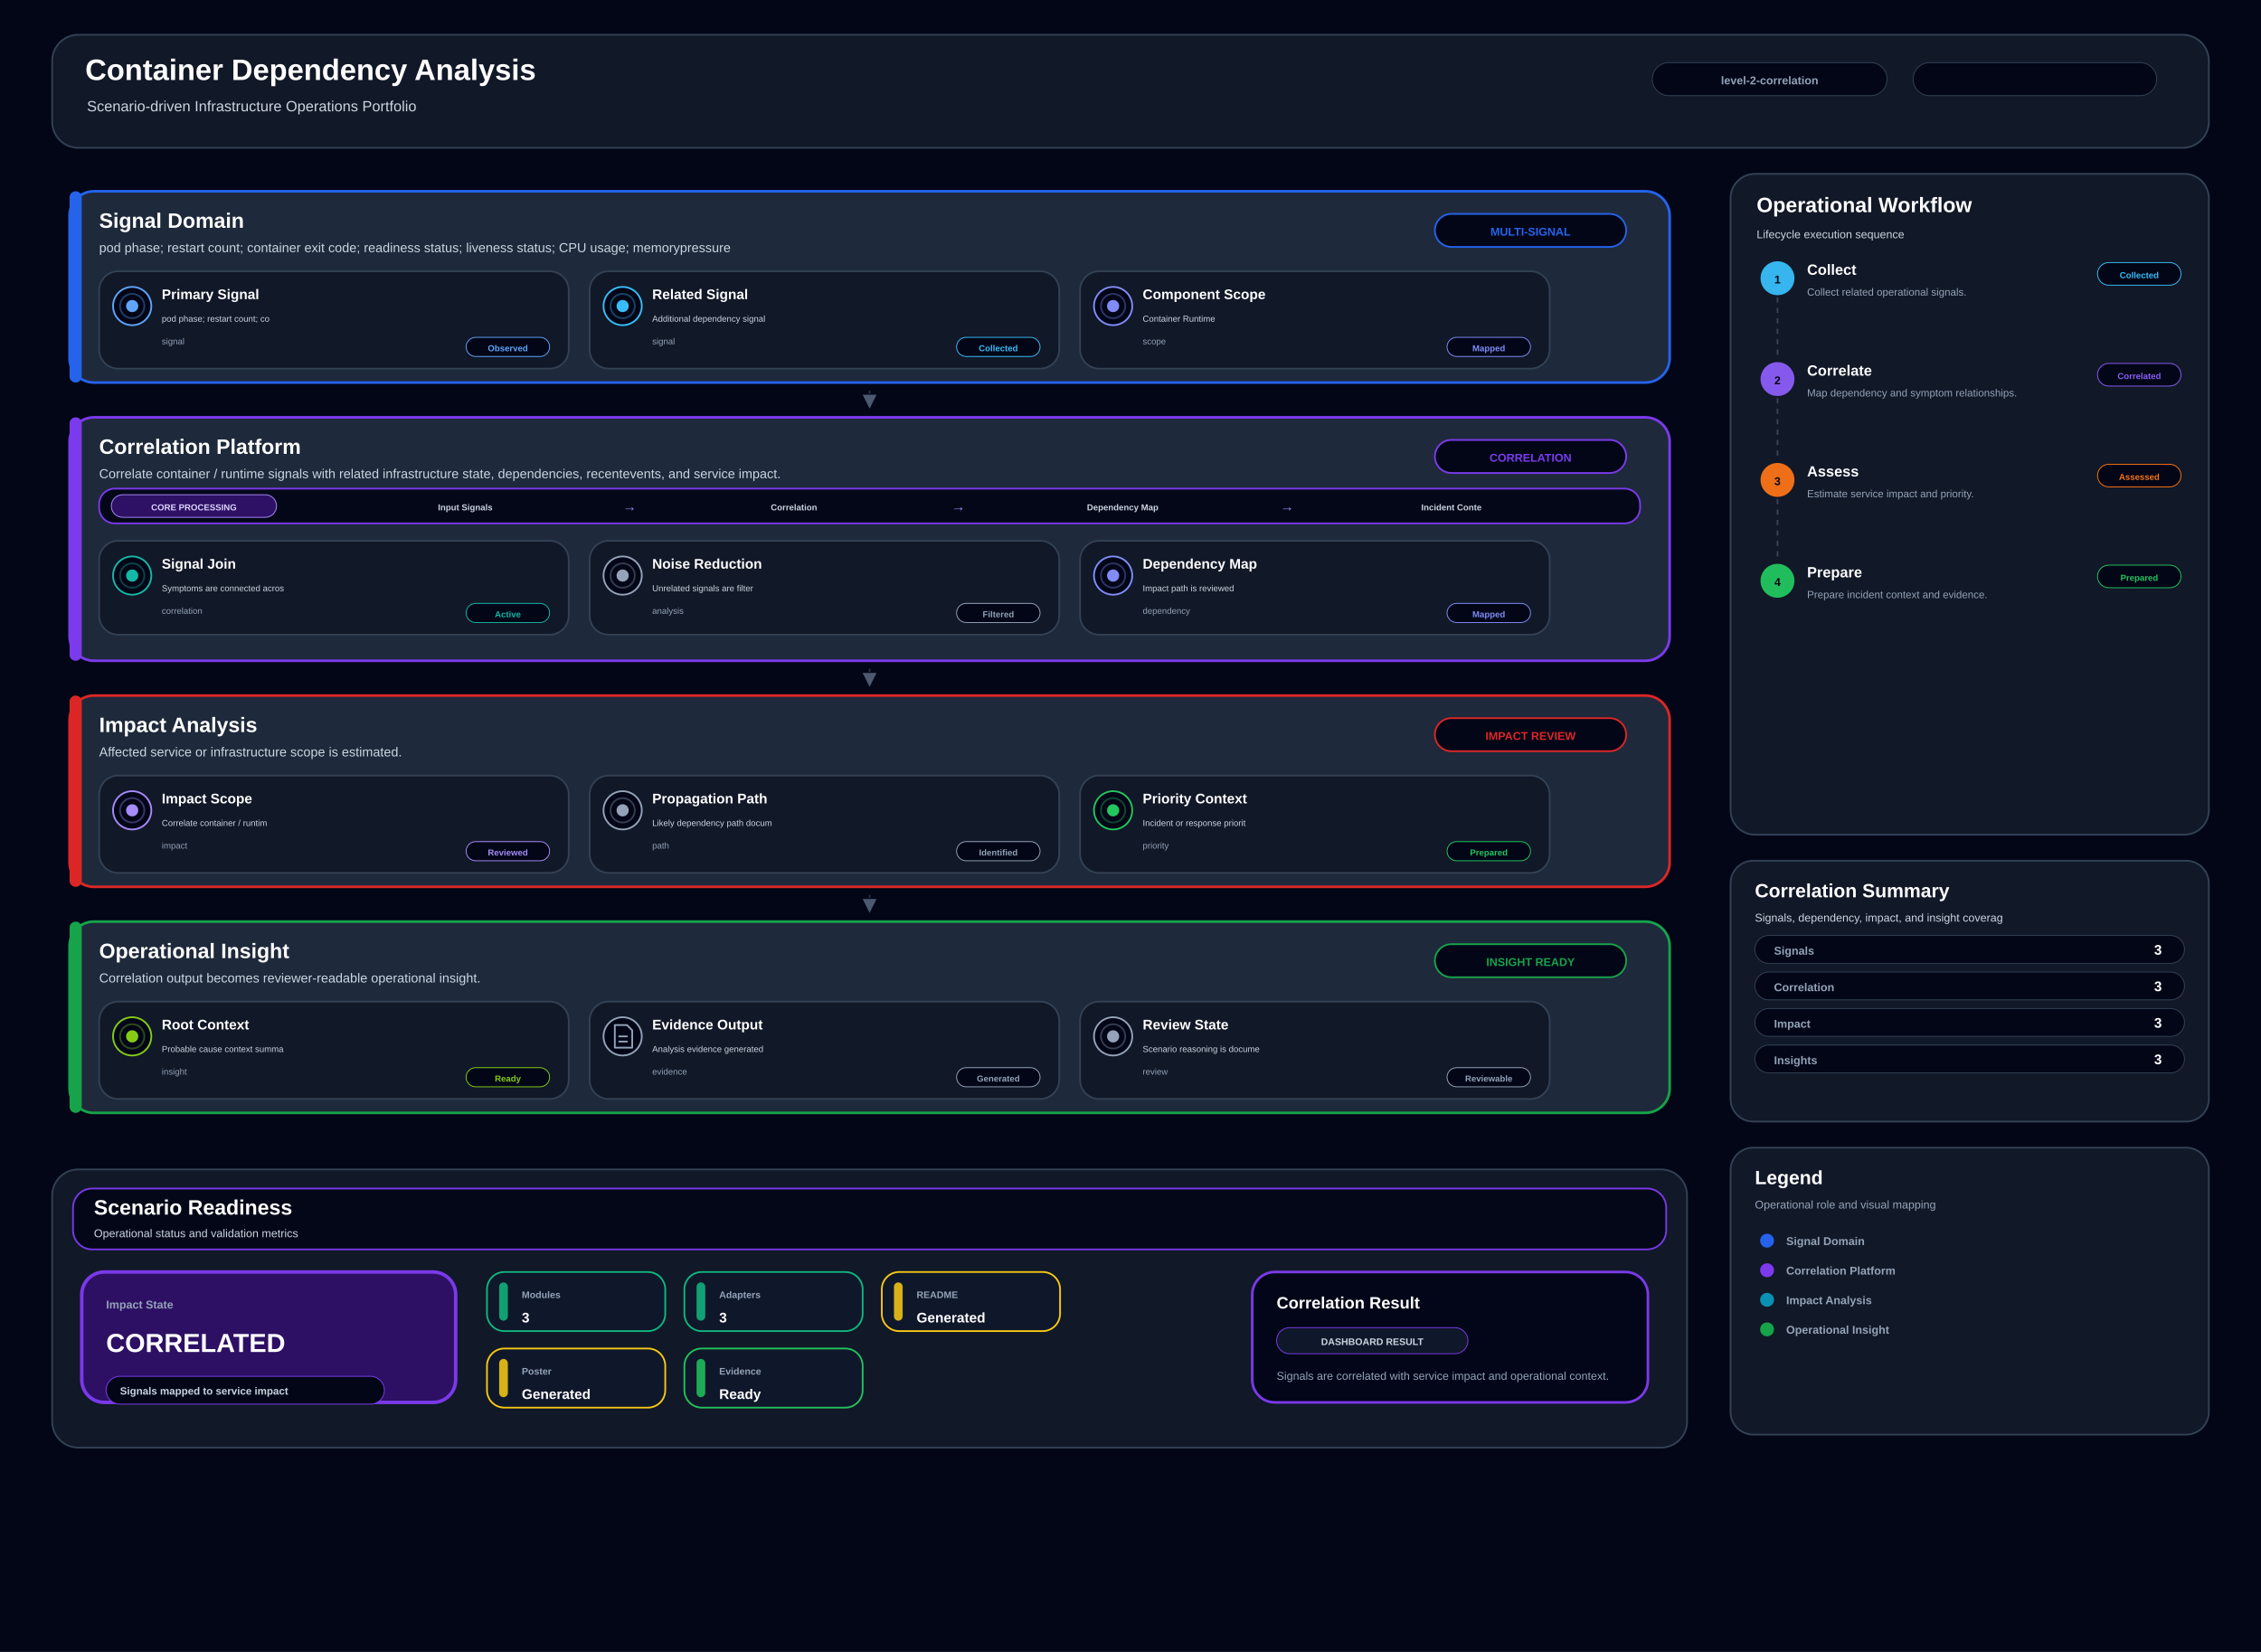
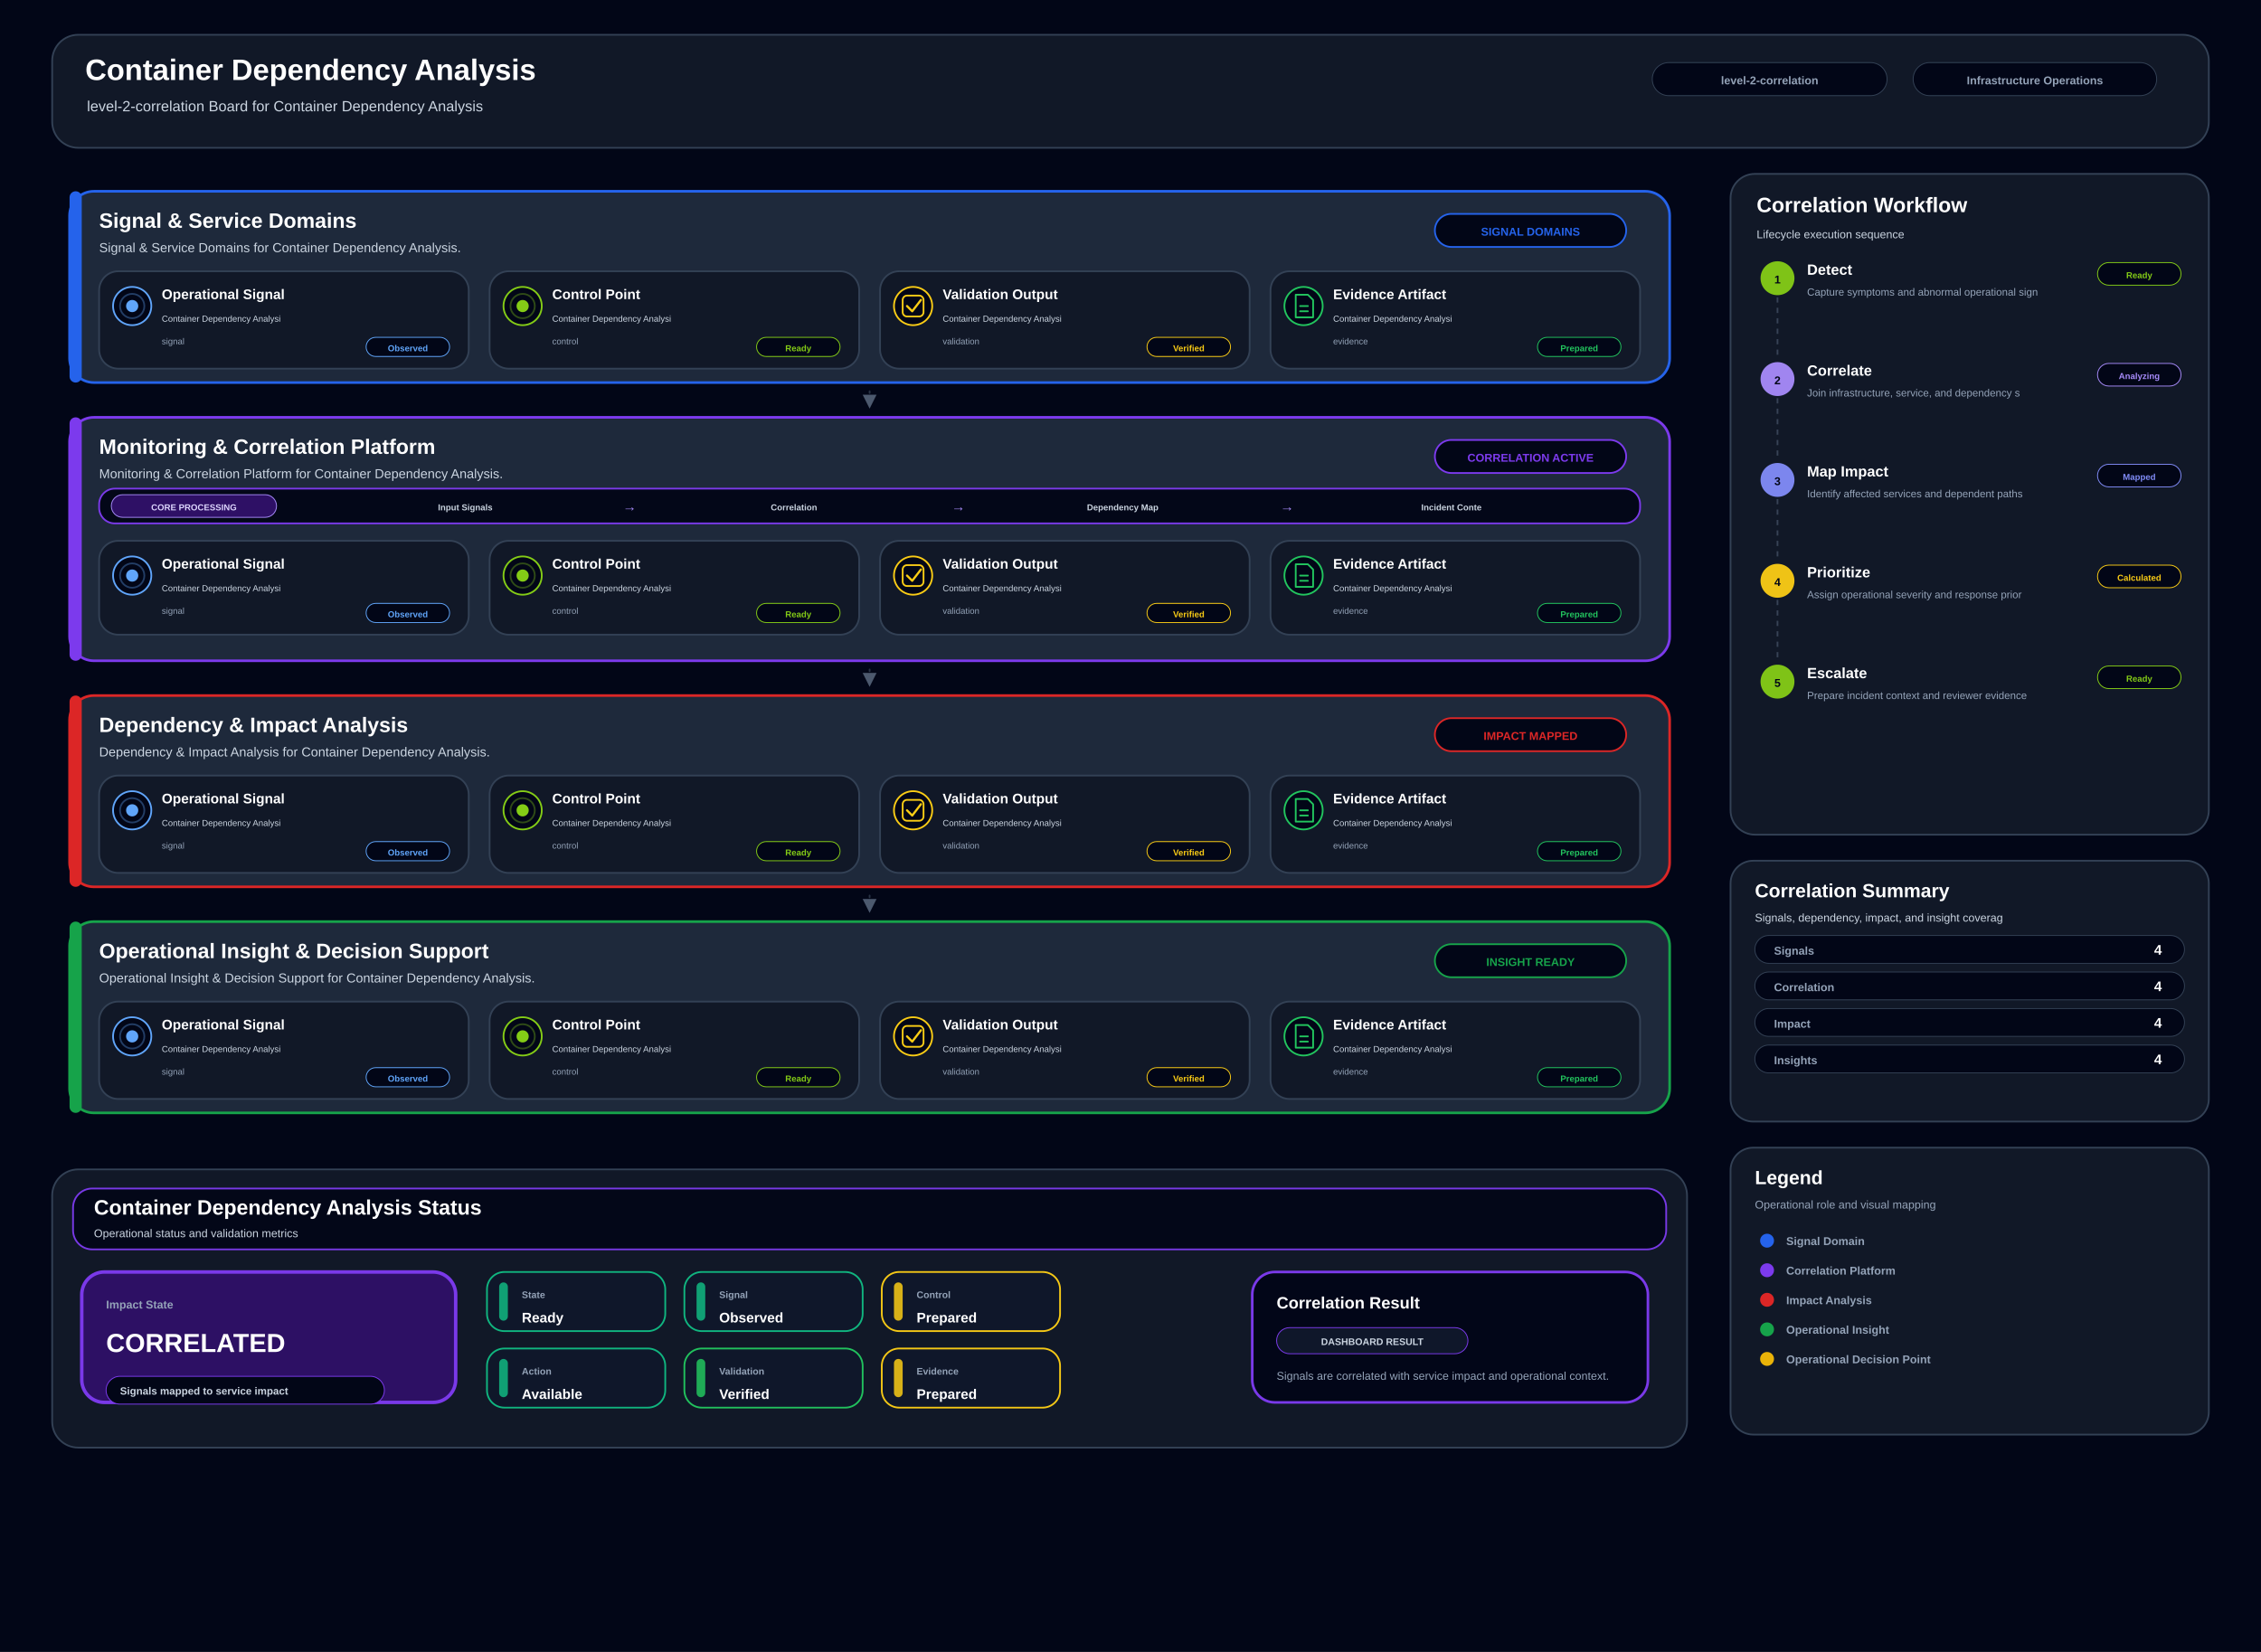
<svg xmlns="http://www.w3.org/2000/svg" width="2600" height="1900" viewBox="0 0 2600 1900" font-family="Arial, Helvetica, sans-serif">
  <style>text { font-family: Arial, Helvetica, sans-serif; letter-spacing: normal; word-spacing: normal; text-rendering: optimizeLegibility; font-kerning: normal; }</style>
  <style>text { font-family: Arial, Helvetica, sans-serif; letter-spacing: normal; word-spacing: normal; text-rendering: optimizeLegibility; font-kerning: normal; }</style>
  <rect width="2600" height="1900" fill="#020617" />
  <rect x="60" y="40" width="2480" height="130" rx="30" fill="#111827" stroke="#334155" stroke-width="2" />
  <text x="98" y="92" fill="#ffffff" font-size="34" font-weight="bold">Container Dependency Analysis</text>
-   <text x="100" y="128" fill="#cbd5e1" font-size="17">Scenario-driven Infrastructure Operations Portfolio</text>
+   <text x="100" y="128" fill="#cbd5e1" font-size="17">level-2-correlation Board for Container Dependency Analysis</text>
  <rect x="1900" y="72" width="270" height="38" rx="19" fill="#020617" stroke="#334155" stroke-width="1" />
  <text x="2035" y="97" fill="#94a3b8" font-size="13" text-anchor="middle" font-weight="bold">level-2-correlation</text>
  <rect x="2200" y="72" width="280" height="38" rx="19" fill="#020617" stroke="#334155" stroke-width="1" />
-   <text x="2340" y="97" fill="#94a3b8" font-size="13" text-anchor="middle" font-weight="bold" />
+   <text x="2340" y="97" fill="#94a3b8" font-size="13" text-anchor="middle" font-weight="bold">Infrastructure Operations</text>
  <rect x="80" y="220" width="1840" height="220" rx="28" fill="#1e293b" stroke="#2563eb" stroke-width="3" />
  <rect x="80" y="220" width="14" height="220" rx="7" fill="#2563eb" />
-   <text x="114" y="262" fill="#ffffff" font-size="24" font-weight="bold">Signal Domain</text>
-   <text x="114" y="290" fill="#cbd5e1" font-size="15">pod phase; restart count; container exit code; readiness status; liveness status; CPU usage; memory
- pressure
- </text>
+   <text x="114" y="262" fill="#ffffff" font-size="24" font-weight="bold">Signal &amp; Service Domains</text>
+   <text x="114" y="290" fill="#cbd5e1" font-size="15">Signal &amp; Service Domains for Container Dependency Analysis.</text>
  <rect x="1650" y="246" width="220" height="38" rx="19" fill="#020617" stroke="#2563eb" stroke-width="2" />
-   <text x="1760" y="271" fill="#2563eb" font-size="13" text-anchor="middle" font-weight="bold">MULTI-SIGNAL</text>
-   <rect x="114" y="312" width="540" height="112" rx="22" fill="#111827" stroke="#334155" stroke-width="2" />
+   <text x="1760" y="271" fill="#2563eb" font-size="13" text-anchor="middle" font-weight="bold">SIGNAL DOMAINS</text>
+   <rect x="114" y="312" width="425" height="112" rx="22" fill="#111827" stroke="#334155" stroke-width="2" />
  <circle cx="152" cy="352" r="22" fill="#020617" stroke="#60a5fa" stroke-width="2" />
  <circle cx="152" cy="352" r="7" fill="#60a5fa" />
  <circle cx="152" cy="352" r="14" fill="none" stroke="#60a5fa" stroke-width="2" opacity="0.35" />
-   <text x="186" y="344" fill="#ffffff" font-size="16" font-weight="bold">Primary Signal</text>
-   <text x="186" y="370" fill="#cbd5e1" font-size="10">pod phase; restart count; co</text>
+   <text x="186" y="344" fill="#ffffff" font-size="16" font-weight="bold">Operational Signal</text>
+   <text x="186" y="370" fill="#cbd5e1" font-size="10">Container Dependency Analysi</text>
  <text x="186" y="396" fill="#94a3b8" font-size="10">signal</text>
-   <rect x="536" y="388" width="96" height="22" rx="11" fill="#020617" stroke="#60a5fa" stroke-width="1" />
-   <text x="584" y="404" fill="#60a5fa" font-size="10" text-anchor="middle" font-weight="bold">Observed</text>
-   <rect x="678" y="312" width="540" height="112" rx="22" fill="#111827" stroke="#334155" stroke-width="2" />
-   <circle cx="716" cy="352" r="22" fill="#020617" stroke="#38bdf8" stroke-width="2" />
-   <circle cx="716" cy="352" r="7" fill="#38bdf8" />
-   <circle cx="716" cy="352" r="14" fill="none" stroke="#38bdf8" stroke-width="2" opacity="0.35" />
-   <text x="750" y="344" fill="#ffffff" font-size="16" font-weight="bold">Related Signal</text>
-   <text x="750" y="370" fill="#cbd5e1" font-size="10">Additional dependency signal</text>
-   <text x="750" y="396" fill="#94a3b8" font-size="10">signal</text>
-   <rect x="1100" y="388" width="96" height="22" rx="11" fill="#020617" stroke="#38bdf8" stroke-width="1" />
-   <text x="1148" y="404" fill="#38bdf8" font-size="10" text-anchor="middle" font-weight="bold">Collected</text>
-   <rect x="1242" y="312" width="540" height="112" rx="22" fill="#111827" stroke="#334155" stroke-width="2" />
-   <circle cx="1280" cy="352" r="22" fill="#020617" stroke="#818cf8" stroke-width="2" />
-   <circle cx="1280" cy="352" r="7" fill="#818cf8" />
-   <circle cx="1280" cy="352" r="14" fill="none" stroke="#818cf8" stroke-width="2" opacity="0.35" />
-   <text x="1314" y="344" fill="#ffffff" font-size="16" font-weight="bold">Component Scope</text>
-   <text x="1314" y="370" fill="#cbd5e1" font-size="10">Container Runtime</text>
-   <text x="1314" y="396" fill="#94a3b8" font-size="10">scope</text>
-   <rect x="1664" y="388" width="96" height="22" rx="11" fill="#020617" stroke="#818cf8" stroke-width="1" />
-   <text x="1712" y="404" fill="#818cf8" font-size="10" text-anchor="middle" font-weight="bold">Mapped</text>
+   <rect x="421" y="388" width="96" height="22" rx="11" fill="#020617" stroke="#60a5fa" stroke-width="1" />
+   <text x="469" y="404" fill="#60a5fa" font-size="10" text-anchor="middle" font-weight="bold">Observed</text>
+   <rect x="563" y="312" width="425" height="112" rx="22" fill="#111827" stroke="#334155" stroke-width="2" />
+   <circle cx="601" cy="352" r="22" fill="#020617" stroke="#84cc16" stroke-width="2" />
+   <circle cx="601" cy="352" r="7" fill="#84cc16" />
+   <circle cx="601" cy="352" r="14" fill="none" stroke="#84cc16" stroke-width="2" opacity="0.35" />
+   <text x="635" y="344" fill="#ffffff" font-size="16" font-weight="bold">Control Point</text>
+   <text x="635" y="370" fill="#cbd5e1" font-size="10">Container Dependency Analysi</text>
+   <text x="635" y="396" fill="#94a3b8" font-size="10">control</text>
+   <rect x="870" y="388" width="96" height="22" rx="11" fill="#020617" stroke="#84cc16" stroke-width="1" />
+   <text x="918" y="404" fill="#84cc16" font-size="10" text-anchor="middle" font-weight="bold">Ready</text>
+   <rect x="1012" y="312" width="425" height="112" rx="22" fill="#111827" stroke="#334155" stroke-width="2" />
+   <circle cx="1050" cy="352" r="22" fill="#020617" stroke="#facc15" stroke-width="2" />
+   <rect x="1038" y="340" width="24" height="24" rx="5" fill="none" stroke="#facc15" stroke-width="2" />
+   <polyline points="1043,352 1049,358 1059,345" fill="none" stroke="#facc15" stroke-width="2.5" stroke-linecap="round" stroke-linejoin="round" />
+   <text x="1084" y="344" fill="#ffffff" font-size="16" font-weight="bold">Validation Output</text>
+   <text x="1084" y="370" fill="#cbd5e1" font-size="10">Container Dependency Analysi</text>
+   <text x="1084" y="396" fill="#94a3b8" font-size="10">validation</text>
+   <rect x="1319" y="388" width="96" height="22" rx="11" fill="#020617" stroke="#facc15" stroke-width="1" />
+   <text x="1367" y="404" fill="#facc15" font-size="10" text-anchor="middle" font-weight="bold">Verified</text>
+   <rect x="1461" y="312" width="425" height="112" rx="22" fill="#111827" stroke="#334155" stroke-width="2" />
+   <circle cx="1499" cy="352" r="22" fill="#020617" stroke="#22c55e" stroke-width="2" />
+   <polygon points="1490,339 1504,339 1510,345 1510,365 1490,365" fill="none" stroke="#22c55e" stroke-width="2" stroke-linejoin="round" />
+   <line x1="1495" y1="352" x2="1504" y2="352" stroke="#22c55e" stroke-width="2" stroke-linecap="round" />
+   <line x1="1495" y1="358" x2="1504" y2="358" stroke="#22c55e" stroke-width="2" stroke-linecap="round" />
+   <text x="1533" y="344" fill="#ffffff" font-size="16" font-weight="bold">Evidence Artifact</text>
+   <text x="1533" y="370" fill="#cbd5e1" font-size="10">Container Dependency Analysi</text>
+   <text x="1533" y="396" fill="#94a3b8" font-size="10">evidence</text>
+   <rect x="1768" y="388" width="96" height="22" rx="11" fill="#020617" stroke="#22c55e" stroke-width="1" />
+   <text x="1816" y="404" fill="#22c55e" font-size="10" text-anchor="middle" font-weight="bold">Prepared</text>
  <rect x="80" y="480" width="1840" height="280" rx="28" fill="#1e293b" stroke="#7c3aed" stroke-width="3" />
  <rect x="80" y="480" width="14" height="280" rx="7" fill="#7c3aed" />
-   <text x="114" y="522" fill="#ffffff" font-size="24" font-weight="bold">Correlation Platform</text>
-   <text x="114" y="550" fill="#cbd5e1" font-size="15">Correlate container / runtime signals with related infrastructure state, dependencies, recent
- events, and service impact.
- </text>
+   <text x="114" y="522" fill="#ffffff" font-size="24" font-weight="bold">Monitoring &amp; Correlation Platform</text>
+   <text x="114" y="550" fill="#cbd5e1" font-size="15">Monitoring &amp; Correlation Platform for Container Dependency Analysis.</text>
  <rect x="1650" y="506" width="220" height="38" rx="19" fill="#020617" stroke="#7c3aed" stroke-width="2" />
-   <text x="1760" y="531" fill="#7c3aed" font-size="13" text-anchor="middle" font-weight="bold">CORRELATION</text>
+   <text x="1760" y="531" fill="#7c3aed" font-size="13" text-anchor="middle" font-weight="bold">CORRELATION ACTIVE</text>
  <rect x="114" y="562" width="1772" height="40" rx="18" fill="#020617" stroke="#7c3aed" stroke-width="2" opacity="0.98" />
  <rect x="128" y="569" width="190" height="26" rx="13" fill="#2e1065" stroke="#a78bfa" stroke-width="1" />
  <text x="223.0" y="587" fill="#ddd6fe" font-size="10" text-anchor="middle" font-weight="bold">CORE PROCESSING</text>
  <text x="535.0" y="587" fill="#cbd5e1" font-size="10" text-anchor="middle" font-weight="bold">Input Signals</text>
  <text x="724.0" y="588" fill="#a78bfa" font-size="16" text-anchor="middle" font-weight="bold">→</text>
  <text x="913.0" y="587" fill="#cbd5e1" font-size="10" text-anchor="middle" font-weight="bold">Correlation</text>
  <text x="1102.0" y="588" fill="#a78bfa" font-size="16" text-anchor="middle" font-weight="bold">→</text>
  <text x="1291.0" y="587" fill="#cbd5e1" font-size="10" text-anchor="middle" font-weight="bold">Dependency Map</text>
  <text x="1480.0" y="588" fill="#a78bfa" font-size="16" text-anchor="middle" font-weight="bold">→</text>
  <text x="1669.0" y="587" fill="#cbd5e1" font-size="10" text-anchor="middle" font-weight="bold">Incident Conte</text>
-   <rect x="114" y="622" width="540" height="108" rx="22" fill="#111827" stroke="#334155" stroke-width="2" />
-   <circle cx="152" cy="662" r="22" fill="#020617" stroke="#14b8a6" stroke-width="2" />
-   <circle cx="152" cy="662" r="7" fill="#14b8a6" />
-   <circle cx="152" cy="662" r="14" fill="none" stroke="#14b8a6" stroke-width="2" opacity="0.35" />
-   <text x="186" y="654" fill="#ffffff" font-size="16" font-weight="bold">Signal Join</text>
-   <text x="186" y="680" fill="#cbd5e1" font-size="10">Symptoms are connected acros</text>
-   <text x="186" y="706" fill="#94a3b8" font-size="10">correlation</text>
-   <rect x="536" y="694" width="96" height="22" rx="11" fill="#020617" stroke="#14b8a6" stroke-width="1" />
-   <text x="584" y="710" fill="#14b8a6" font-size="10" text-anchor="middle" font-weight="bold">Active</text>
-   <rect x="678" y="622" width="540" height="108" rx="22" fill="#111827" stroke="#334155" stroke-width="2" />
-   <circle cx="716" cy="662" r="22" fill="#020617" stroke="#94a3b8" stroke-width="2" />
-   <circle cx="716" cy="662" r="7" fill="#94a3b8" />
-   <circle cx="716" cy="662" r="14" fill="none" stroke="#94a3b8" stroke-width="2" opacity="0.35" />
-   <text x="750" y="654" fill="#ffffff" font-size="16" font-weight="bold">Noise Reduction</text>
-   <text x="750" y="680" fill="#cbd5e1" font-size="10">Unrelated signals are filter</text>
-   <text x="750" y="706" fill="#94a3b8" font-size="10">analysis</text>
-   <rect x="1100" y="694" width="96" height="22" rx="11" fill="#020617" stroke="#94a3b8" stroke-width="1" />
-   <text x="1148" y="710" fill="#94a3b8" font-size="10" text-anchor="middle" font-weight="bold">Filtered</text>
-   <rect x="1242" y="622" width="540" height="108" rx="22" fill="#111827" stroke="#334155" stroke-width="2" />
-   <circle cx="1280" cy="662" r="22" fill="#020617" stroke="#818cf8" stroke-width="2" />
-   <circle cx="1280" cy="662" r="7" fill="#818cf8" />
-   <circle cx="1280" cy="662" r="14" fill="none" stroke="#818cf8" stroke-width="2" opacity="0.35" />
-   <text x="1314" y="654" fill="#ffffff" font-size="16" font-weight="bold">Dependency Map</text>
-   <text x="1314" y="680" fill="#cbd5e1" font-size="10">Impact path is reviewed</text>
-   <text x="1314" y="706" fill="#94a3b8" font-size="10">dependency</text>
-   <rect x="1664" y="694" width="96" height="22" rx="11" fill="#020617" stroke="#818cf8" stroke-width="1" />
-   <text x="1712" y="710" fill="#818cf8" font-size="10" text-anchor="middle" font-weight="bold">Mapped</text>
+   <rect x="114" y="622" width="425" height="108" rx="22" fill="#111827" stroke="#334155" stroke-width="2" />
+   <circle cx="152" cy="662" r="22" fill="#020617" stroke="#60a5fa" stroke-width="2" />
+   <circle cx="152" cy="662" r="7" fill="#60a5fa" />
+   <circle cx="152" cy="662" r="14" fill="none" stroke="#60a5fa" stroke-width="2" opacity="0.35" />
+   <text x="186" y="654" fill="#ffffff" font-size="16" font-weight="bold">Operational Signal</text>
+   <text x="186" y="680" fill="#cbd5e1" font-size="10">Container Dependency Analysi</text>
+   <text x="186" y="706" fill="#94a3b8" font-size="10">signal</text>
+   <rect x="421" y="694" width="96" height="22" rx="11" fill="#020617" stroke="#60a5fa" stroke-width="1" />
+   <text x="469" y="710" fill="#60a5fa" font-size="10" text-anchor="middle" font-weight="bold">Observed</text>
+   <rect x="563" y="622" width="425" height="108" rx="22" fill="#111827" stroke="#334155" stroke-width="2" />
+   <circle cx="601" cy="662" r="22" fill="#020617" stroke="#84cc16" stroke-width="2" />
+   <circle cx="601" cy="662" r="7" fill="#84cc16" />
+   <circle cx="601" cy="662" r="14" fill="none" stroke="#84cc16" stroke-width="2" opacity="0.35" />
+   <text x="635" y="654" fill="#ffffff" font-size="16" font-weight="bold">Control Point</text>
+   <text x="635" y="680" fill="#cbd5e1" font-size="10">Container Dependency Analysi</text>
+   <text x="635" y="706" fill="#94a3b8" font-size="10">control</text>
+   <rect x="870" y="694" width="96" height="22" rx="11" fill="#020617" stroke="#84cc16" stroke-width="1" />
+   <text x="918" y="710" fill="#84cc16" font-size="10" text-anchor="middle" font-weight="bold">Ready</text>
+   <rect x="1012" y="622" width="425" height="108" rx="22" fill="#111827" stroke="#334155" stroke-width="2" />
+   <circle cx="1050" cy="662" r="22" fill="#020617" stroke="#facc15" stroke-width="2" />
+   <rect x="1038" y="650" width="24" height="24" rx="5" fill="none" stroke="#facc15" stroke-width="2" />
+   <polyline points="1043,662 1049,668 1059,655" fill="none" stroke="#facc15" stroke-width="2.5" stroke-linecap="round" stroke-linejoin="round" />
+   <text x="1084" y="654" fill="#ffffff" font-size="16" font-weight="bold">Validation Output</text>
+   <text x="1084" y="680" fill="#cbd5e1" font-size="10">Container Dependency Analysi</text>
+   <text x="1084" y="706" fill="#94a3b8" font-size="10">validation</text>
+   <rect x="1319" y="694" width="96" height="22" rx="11" fill="#020617" stroke="#facc15" stroke-width="1" />
+   <text x="1367" y="710" fill="#facc15" font-size="10" text-anchor="middle" font-weight="bold">Verified</text>
+   <rect x="1461" y="622" width="425" height="108" rx="22" fill="#111827" stroke="#334155" stroke-width="2" />
+   <circle cx="1499" cy="662" r="22" fill="#020617" stroke="#22c55e" stroke-width="2" />
+   <polygon points="1490,649 1504,649 1510,655 1510,675 1490,675" fill="none" stroke="#22c55e" stroke-width="2" stroke-linejoin="round" />
+   <line x1="1495" y1="662" x2="1504" y2="662" stroke="#22c55e" stroke-width="2" stroke-linecap="round" />
+   <line x1="1495" y1="668" x2="1504" y2="668" stroke="#22c55e" stroke-width="2" stroke-linecap="round" />
+   <text x="1533" y="654" fill="#ffffff" font-size="16" font-weight="bold">Evidence Artifact</text>
+   <text x="1533" y="680" fill="#cbd5e1" font-size="10">Container Dependency Analysi</text>
+   <text x="1533" y="706" fill="#94a3b8" font-size="10">evidence</text>
+   <rect x="1768" y="694" width="96" height="22" rx="11" fill="#020617" stroke="#22c55e" stroke-width="1" />
+   <text x="1816" y="710" fill="#22c55e" font-size="10" text-anchor="middle" font-weight="bold">Prepared</text>
  <rect x="80" y="800" width="1840" height="220" rx="28" fill="#1e293b" stroke="#dc2626" stroke-width="3" />
  <rect x="80" y="800" width="14" height="220" rx="7" fill="#dc2626" />
-   <text x="114" y="842" fill="#ffffff" font-size="24" font-weight="bold">Impact Analysis</text>
-   <text x="114" y="870" fill="#cbd5e1" font-size="15">Affected service or infrastructure scope is estimated.</text>
+   <text x="114" y="842" fill="#ffffff" font-size="24" font-weight="bold">Dependency &amp; Impact Analysis</text>
+   <text x="114" y="870" fill="#cbd5e1" font-size="15">Dependency &amp; Impact Analysis for Container Dependency Analysis.</text>
  <rect x="1650" y="826" width="220" height="38" rx="19" fill="#020617" stroke="#dc2626" stroke-width="2" />
-   <text x="1760" y="851" fill="#dc2626" font-size="13" text-anchor="middle" font-weight="bold">IMPACT REVIEW</text>
-   <rect x="114" y="892" width="540" height="112" rx="22" fill="#111827" stroke="#334155" stroke-width="2" />
-   <circle cx="152" cy="932" r="22" fill="#020617" stroke="#a78bfa" stroke-width="2" />
-   <circle cx="152" cy="932" r="7" fill="#a78bfa" />
-   <circle cx="152" cy="932" r="14" fill="none" stroke="#a78bfa" stroke-width="2" opacity="0.35" />
-   <text x="186" y="924" fill="#ffffff" font-size="16" font-weight="bold">Impact Scope</text>
-   <text x="186" y="950" fill="#cbd5e1" font-size="10">Correlate container / runtim</text>
-   <text x="186" y="976" fill="#94a3b8" font-size="10">impact</text>
-   <rect x="536" y="968" width="96" height="22" rx="11" fill="#020617" stroke="#a78bfa" stroke-width="1" />
-   <text x="584" y="984" fill="#a78bfa" font-size="10" text-anchor="middle" font-weight="bold">Reviewed</text>
-   <rect x="678" y="892" width="540" height="112" rx="22" fill="#111827" stroke="#334155" stroke-width="2" />
-   <circle cx="716" cy="932" r="22" fill="#020617" stroke="#94a3b8" stroke-width="2" />
-   <circle cx="716" cy="932" r="7" fill="#94a3b8" />
-   <circle cx="716" cy="932" r="14" fill="none" stroke="#94a3b8" stroke-width="2" opacity="0.35" />
-   <text x="750" y="924" fill="#ffffff" font-size="16" font-weight="bold">Propagation Path</text>
-   <text x="750" y="950" fill="#cbd5e1" font-size="10">Likely dependency path docum</text>
-   <text x="750" y="976" fill="#94a3b8" font-size="10">path</text>
-   <rect x="1100" y="968" width="96" height="22" rx="11" fill="#020617" stroke="#94a3b8" stroke-width="1" />
-   <text x="1148" y="984" fill="#94a3b8" font-size="10" text-anchor="middle" font-weight="bold">Identified</text>
-   <rect x="1242" y="892" width="540" height="112" rx="22" fill="#111827" stroke="#334155" stroke-width="2" />
-   <circle cx="1280" cy="932" r="22" fill="#020617" stroke="#22c55e" stroke-width="2" />
-   <circle cx="1280" cy="932" r="7" fill="#22c55e" />
-   <circle cx="1280" cy="932" r="14" fill="none" stroke="#22c55e" stroke-width="2" opacity="0.35" />
-   <text x="1314" y="924" fill="#ffffff" font-size="16" font-weight="bold">Priority Context</text>
-   <text x="1314" y="950" fill="#cbd5e1" font-size="10">Incident or response priorit</text>
-   <text x="1314" y="976" fill="#94a3b8" font-size="10">priority</text>
-   <rect x="1664" y="968" width="96" height="22" rx="11" fill="#020617" stroke="#22c55e" stroke-width="1" />
-   <text x="1712" y="984" fill="#22c55e" font-size="10" text-anchor="middle" font-weight="bold">Prepared</text>
+   <text x="1760" y="851" fill="#dc2626" font-size="13" text-anchor="middle" font-weight="bold">IMPACT MAPPED</text>
+   <rect x="114" y="892" width="425" height="112" rx="22" fill="#111827" stroke="#334155" stroke-width="2" />
+   <circle cx="152" cy="932" r="22" fill="#020617" stroke="#60a5fa" stroke-width="2" />
+   <circle cx="152" cy="932" r="7" fill="#60a5fa" />
+   <circle cx="152" cy="932" r="14" fill="none" stroke="#60a5fa" stroke-width="2" opacity="0.35" />
+   <text x="186" y="924" fill="#ffffff" font-size="16" font-weight="bold">Operational Signal</text>
+   <text x="186" y="950" fill="#cbd5e1" font-size="10">Container Dependency Analysi</text>
+   <text x="186" y="976" fill="#94a3b8" font-size="10">signal</text>
+   <rect x="421" y="968" width="96" height="22" rx="11" fill="#020617" stroke="#60a5fa" stroke-width="1" />
+   <text x="469" y="984" fill="#60a5fa" font-size="10" text-anchor="middle" font-weight="bold">Observed</text>
+   <rect x="563" y="892" width="425" height="112" rx="22" fill="#111827" stroke="#334155" stroke-width="2" />
+   <circle cx="601" cy="932" r="22" fill="#020617" stroke="#84cc16" stroke-width="2" />
+   <circle cx="601" cy="932" r="7" fill="#84cc16" />
+   <circle cx="601" cy="932" r="14" fill="none" stroke="#84cc16" stroke-width="2" opacity="0.35" />
+   <text x="635" y="924" fill="#ffffff" font-size="16" font-weight="bold">Control Point</text>
+   <text x="635" y="950" fill="#cbd5e1" font-size="10">Container Dependency Analysi</text>
+   <text x="635" y="976" fill="#94a3b8" font-size="10">control</text>
+   <rect x="870" y="968" width="96" height="22" rx="11" fill="#020617" stroke="#84cc16" stroke-width="1" />
+   <text x="918" y="984" fill="#84cc16" font-size="10" text-anchor="middle" font-weight="bold">Ready</text>
+   <rect x="1012" y="892" width="425" height="112" rx="22" fill="#111827" stroke="#334155" stroke-width="2" />
+   <circle cx="1050" cy="932" r="22" fill="#020617" stroke="#facc15" stroke-width="2" />
+   <rect x="1038" y="920" width="24" height="24" rx="5" fill="none" stroke="#facc15" stroke-width="2" />
+   <polyline points="1043,932 1049,938 1059,925" fill="none" stroke="#facc15" stroke-width="2.5" stroke-linecap="round" stroke-linejoin="round" />
+   <text x="1084" y="924" fill="#ffffff" font-size="16" font-weight="bold">Validation Output</text>
+   <text x="1084" y="950" fill="#cbd5e1" font-size="10">Container Dependency Analysi</text>
+   <text x="1084" y="976" fill="#94a3b8" font-size="10">validation</text>
+   <rect x="1319" y="968" width="96" height="22" rx="11" fill="#020617" stroke="#facc15" stroke-width="1" />
+   <text x="1367" y="984" fill="#facc15" font-size="10" text-anchor="middle" font-weight="bold">Verified</text>
+   <rect x="1461" y="892" width="425" height="112" rx="22" fill="#111827" stroke="#334155" stroke-width="2" />
+   <circle cx="1499" cy="932" r="22" fill="#020617" stroke="#22c55e" stroke-width="2" />
+   <polygon points="1490,919 1504,919 1510,925 1510,945 1490,945" fill="none" stroke="#22c55e" stroke-width="2" stroke-linejoin="round" />
+   <line x1="1495" y1="932" x2="1504" y2="932" stroke="#22c55e" stroke-width="2" stroke-linecap="round" />
+   <line x1="1495" y1="938" x2="1504" y2="938" stroke="#22c55e" stroke-width="2" stroke-linecap="round" />
+   <text x="1533" y="924" fill="#ffffff" font-size="16" font-weight="bold">Evidence Artifact</text>
+   <text x="1533" y="950" fill="#cbd5e1" font-size="10">Container Dependency Analysi</text>
+   <text x="1533" y="976" fill="#94a3b8" font-size="10">evidence</text>
+   <rect x="1768" y="968" width="96" height="22" rx="11" fill="#020617" stroke="#22c55e" stroke-width="1" />
+   <text x="1816" y="984" fill="#22c55e" font-size="10" text-anchor="middle" font-weight="bold">Prepared</text>
  <rect x="80" y="1060" width="1840" height="220" rx="28" fill="#1e293b" stroke="#16a34a" stroke-width="3" />
  <rect x="80" y="1060" width="14" height="220" rx="7" fill="#16a34a" />
-   <text x="114" y="1102" fill="#ffffff" font-size="24" font-weight="bold">Operational Insight</text>
-   <text x="114" y="1130" fill="#cbd5e1" font-size="15">Correlation output becomes reviewer-readable operational insight.</text>
+   <text x="114" y="1102" fill="#ffffff" font-size="24" font-weight="bold">Operational Insight &amp; Decision Support</text>
+   <text x="114" y="1130" fill="#cbd5e1" font-size="15">Operational Insight &amp; Decision Support for Container Dependency Analysis.</text>
  <rect x="1650" y="1086" width="220" height="38" rx="19" fill="#020617" stroke="#16a34a" stroke-width="2" />
  <text x="1760" y="1111" fill="#16a34a" font-size="13" text-anchor="middle" font-weight="bold">INSIGHT READY</text>
-   <rect x="114" y="1152" width="540" height="112" rx="22" fill="#111827" stroke="#334155" stroke-width="2" />
-   <circle cx="152" cy="1192" r="22" fill="#020617" stroke="#84cc16" stroke-width="2" />
-   <circle cx="152" cy="1192" r="7" fill="#84cc16" />
-   <circle cx="152" cy="1192" r="14" fill="none" stroke="#84cc16" stroke-width="2" opacity="0.35" />
-   <text x="186" y="1184" fill="#ffffff" font-size="16" font-weight="bold">Root Context</text>
-   <text x="186" y="1210" fill="#cbd5e1" font-size="10">Probable cause context summa</text>
-   <text x="186" y="1236" fill="#94a3b8" font-size="10">insight</text>
-   <rect x="536" y="1228" width="96" height="22" rx="11" fill="#020617" stroke="#84cc16" stroke-width="1" />
-   <text x="584" y="1244" fill="#84cc16" font-size="10" text-anchor="middle" font-weight="bold">Ready</text>
-   <rect x="678" y="1152" width="540" height="112" rx="22" fill="#111827" stroke="#334155" stroke-width="2" />
-   <circle cx="716" cy="1192" r="22" fill="#020617" stroke="#94a3b8" stroke-width="2" />
-   <polygon points="707,1179 721,1179 727,1185 727,1205 707,1205" fill="none" stroke="#94a3b8" stroke-width="2" stroke-linejoin="round" />
-   <line x1="712" y1="1192" x2="721" y2="1192" stroke="#94a3b8" stroke-width="2" stroke-linecap="round" />
-   <line x1="712" y1="1198" x2="721" y2="1198" stroke="#94a3b8" stroke-width="2" stroke-linecap="round" />
-   <text x="750" y="1184" fill="#ffffff" font-size="16" font-weight="bold">Evidence Output</text>
-   <text x="750" y="1210" fill="#cbd5e1" font-size="10">Analysis evidence generated</text>
-   <text x="750" y="1236" fill="#94a3b8" font-size="10">evidence</text>
-   <rect x="1100" y="1228" width="96" height="22" rx="11" fill="#020617" stroke="#94a3b8" stroke-width="1" />
-   <text x="1148" y="1244" fill="#94a3b8" font-size="10" text-anchor="middle" font-weight="bold">Generated</text>
-   <rect x="1242" y="1152" width="540" height="112" rx="22" fill="#111827" stroke="#334155" stroke-width="2" />
-   <circle cx="1280" cy="1192" r="22" fill="#020617" stroke="#94a3b8" stroke-width="2" />
-   <circle cx="1280" cy="1192" r="7" fill="#94a3b8" />
-   <circle cx="1280" cy="1192" r="14" fill="none" stroke="#94a3b8" stroke-width="2" opacity="0.35" />
-   <text x="1314" y="1184" fill="#ffffff" font-size="16" font-weight="bold">Review State</text>
-   <text x="1314" y="1210" fill="#cbd5e1" font-size="10">Scenario reasoning is docume</text>
-   <text x="1314" y="1236" fill="#94a3b8" font-size="10">review</text>
-   <rect x="1664" y="1228" width="96" height="22" rx="11" fill="#020617" stroke="#94a3b8" stroke-width="1" />
-   <text x="1712" y="1244" fill="#94a3b8" font-size="10" text-anchor="middle" font-weight="bold">Reviewable</text>
+   <rect x="114" y="1152" width="425" height="112" rx="22" fill="#111827" stroke="#334155" stroke-width="2" />
+   <circle cx="152" cy="1192" r="22" fill="#020617" stroke="#60a5fa" stroke-width="2" />
+   <circle cx="152" cy="1192" r="7" fill="#60a5fa" />
+   <circle cx="152" cy="1192" r="14" fill="none" stroke="#60a5fa" stroke-width="2" opacity="0.35" />
+   <text x="186" y="1184" fill="#ffffff" font-size="16" font-weight="bold">Operational Signal</text>
+   <text x="186" y="1210" fill="#cbd5e1" font-size="10">Container Dependency Analysi</text>
+   <text x="186" y="1236" fill="#94a3b8" font-size="10">signal</text>
+   <rect x="421" y="1228" width="96" height="22" rx="11" fill="#020617" stroke="#60a5fa" stroke-width="1" />
+   <text x="469" y="1244" fill="#60a5fa" font-size="10" text-anchor="middle" font-weight="bold">Observed</text>
+   <rect x="563" y="1152" width="425" height="112" rx="22" fill="#111827" stroke="#334155" stroke-width="2" />
+   <circle cx="601" cy="1192" r="22" fill="#020617" stroke="#84cc16" stroke-width="2" />
+   <circle cx="601" cy="1192" r="7" fill="#84cc16" />
+   <circle cx="601" cy="1192" r="14" fill="none" stroke="#84cc16" stroke-width="2" opacity="0.35" />
+   <text x="635" y="1184" fill="#ffffff" font-size="16" font-weight="bold">Control Point</text>
+   <text x="635" y="1210" fill="#cbd5e1" font-size="10">Container Dependency Analysi</text>
+   <text x="635" y="1236" fill="#94a3b8" font-size="10">control</text>
+   <rect x="870" y="1228" width="96" height="22" rx="11" fill="#020617" stroke="#84cc16" stroke-width="1" />
+   <text x="918" y="1244" fill="#84cc16" font-size="10" text-anchor="middle" font-weight="bold">Ready</text>
+   <rect x="1012" y="1152" width="425" height="112" rx="22" fill="#111827" stroke="#334155" stroke-width="2" />
+   <circle cx="1050" cy="1192" r="22" fill="#020617" stroke="#facc15" stroke-width="2" />
+   <rect x="1038" y="1180" width="24" height="24" rx="5" fill="none" stroke="#facc15" stroke-width="2" />
+   <polyline points="1043,1192 1049,1198 1059,1185" fill="none" stroke="#facc15" stroke-width="2.5" stroke-linecap="round" stroke-linejoin="round" />
+   <text x="1084" y="1184" fill="#ffffff" font-size="16" font-weight="bold">Validation Output</text>
+   <text x="1084" y="1210" fill="#cbd5e1" font-size="10">Container Dependency Analysi</text>
+   <text x="1084" y="1236" fill="#94a3b8" font-size="10">validation</text>
+   <rect x="1319" y="1228" width="96" height="22" rx="11" fill="#020617" stroke="#facc15" stroke-width="1" />
+   <text x="1367" y="1244" fill="#facc15" font-size="10" text-anchor="middle" font-weight="bold">Verified</text>
+   <rect x="1461" y="1152" width="425" height="112" rx="22" fill="#111827" stroke="#334155" stroke-width="2" />
+   <circle cx="1499" cy="1192" r="22" fill="#020617" stroke="#22c55e" stroke-width="2" />
+   <polygon points="1490,1179 1504,1179 1510,1185 1510,1205 1490,1205" fill="none" stroke="#22c55e" stroke-width="2" stroke-linejoin="round" />
+   <line x1="1495" y1="1192" x2="1504" y2="1192" stroke="#22c55e" stroke-width="2" stroke-linecap="round" />
+   <line x1="1495" y1="1198" x2="1504" y2="1198" stroke="#22c55e" stroke-width="2" stroke-linecap="round" />
+   <text x="1533" y="1184" fill="#ffffff" font-size="16" font-weight="bold">Evidence Artifact</text>
+   <text x="1533" y="1210" fill="#cbd5e1" font-size="10">Container Dependency Analysi</text>
+   <text x="1533" y="1236" fill="#94a3b8" font-size="10">evidence</text>
+   <rect x="1768" y="1228" width="96" height="22" rx="11" fill="#020617" stroke="#22c55e" stroke-width="1" />
+   <text x="1816" y="1244" fill="#22c55e" font-size="10" text-anchor="middle" font-weight="bold">Prepared</text>
  <line x1="1000.0" y1="450" x2="1000.0" y2="452" stroke="#475569" stroke-width="2" stroke-linecap="round" stroke-dasharray="8 8" opacity="0.55" />
  <polygon points="992.0,454 1008.0,454 1000.0,470" fill="#64748b" opacity="0.75" />
  <line x1="1000.0" y1="770" x2="1000.0" y2="772" stroke="#475569" stroke-width="2" stroke-linecap="round" stroke-dasharray="8 8" opacity="0.55" />
  <polygon points="992.0,774 1008.0,774 1000.0,790" fill="#64748b" opacity="0.75" />
  <line x1="1000.0" y1="1030" x2="1000.0" y2="1032" stroke="#475569" stroke-width="2" stroke-linecap="round" stroke-dasharray="8 8" opacity="0.55" />
  <polygon points="992.0,1034 1008.0,1034 1000.0,1050" fill="#64748b" opacity="0.75" />
  <rect x="1990" y="200" width="550" height="760" rx="28" fill="#111827" stroke="#334155" stroke-width="2" />
-   <text x="2020" y="244" fill="#ffffff" font-size="24" font-weight="bold">Operational Workflow</text>
+   <text x="2020" y="244" fill="#ffffff" font-size="24" font-weight="bold">Correlation Workflow</text>
  <text x="2020" y="274" fill="#cbd5e1" font-size="13">Lifecycle execution sequence</text>
-   <circle cx="2044" cy="320" r="18" fill="#38bdf8" stroke="#38bdf8" stroke-width="3" opacity="0.95" />
+   <circle cx="2044" cy="320" r="18" fill="#84cc16" stroke="#84cc16" stroke-width="3" opacity="0.95" />
  <text x="2044" y="326" fill="#020617" font-size="13" text-anchor="middle" font-weight="bold">1</text>
-   <text x="2078" y="316" fill="#ffffff" font-size="17" font-weight="bold">Collect</text>
-   <text x="2078" y="340" fill="#94a3b8" font-size="12">Collect related operational signals.</text>
-   <rect x="2412" y="302" width="96" height="26" rx="13" fill="#020617" stroke="#38bdf8" stroke-width="1" />
-   <text x="2460" y="320" fill="#38bdf8" font-size="10" text-anchor="middle" font-weight="bold">Collected</text>
+   <text x="2078" y="316" fill="#ffffff" font-size="17" font-weight="bold">Detect</text>
+   <text x="2078" y="340" fill="#94a3b8" font-size="12">Capture symptoms and abnormal operational sign</text>
+   <rect x="2412" y="302" width="96" height="26" rx="13" fill="#020617" stroke="#84cc16" stroke-width="1" />
+   <text x="2460" y="320" fill="#84cc16" font-size="10" text-anchor="middle" font-weight="bold">Ready</text>
  <line x1="2044" y1="342" x2="2044" y2="412" stroke="#475569" stroke-width="2" stroke-dasharray="6 6" opacity="0.7" />
-   <circle cx="2044" cy="436" r="18" fill="#8b5cf6" stroke="#8b5cf6" stroke-width="3" opacity="0.95" />
+   <circle cx="2044" cy="436" r="18" fill="#a78bfa" stroke="#a78bfa" stroke-width="3" opacity="0.95" />
  <text x="2044" y="442" fill="#020617" font-size="13" text-anchor="middle" font-weight="bold">2</text>
  <text x="2078" y="432" fill="#ffffff" font-size="17" font-weight="bold">Correlate</text>
-   <text x="2078" y="456" fill="#94a3b8" font-size="12">Map dependency and symptom relationships.</text>
-   <rect x="2412" y="418" width="96" height="26" rx="13" fill="#020617" stroke="#8b5cf6" stroke-width="1" />
-   <text x="2460" y="436" fill="#8b5cf6" font-size="10" text-anchor="middle" font-weight="bold">Correlated</text>
+   <text x="2078" y="456" fill="#94a3b8" font-size="12">Join infrastructure, service, and dependency s</text>
+   <rect x="2412" y="418" width="96" height="26" rx="13" fill="#020617" stroke="#a78bfa" stroke-width="1" />
+   <text x="2460" y="436" fill="#a78bfa" font-size="10" text-anchor="middle" font-weight="bold">Analyzing</text>
  <line x1="2044" y1="458" x2="2044" y2="528" stroke="#475569" stroke-width="2" stroke-dasharray="6 6" opacity="0.7" />
-   <circle cx="2044" cy="552" r="18" fill="#f97316" stroke="#f97316" stroke-width="3" opacity="0.95" />
+   <circle cx="2044" cy="552" r="18" fill="#818cf8" stroke="#818cf8" stroke-width="3" opacity="0.95" />
  <text x="2044" y="558" fill="#020617" font-size="13" text-anchor="middle" font-weight="bold">3</text>
-   <text x="2078" y="548" fill="#ffffff" font-size="17" font-weight="bold">Assess</text>
-   <text x="2078" y="572" fill="#94a3b8" font-size="12">Estimate service impact and priority.</text>
-   <rect x="2412" y="534" width="96" height="26" rx="13" fill="#020617" stroke="#f97316" stroke-width="1" />
-   <text x="2460" y="552" fill="#f97316" font-size="10" text-anchor="middle" font-weight="bold">Assessed</text>
+   <text x="2078" y="548" fill="#ffffff" font-size="17" font-weight="bold">Map Impact</text>
+   <text x="2078" y="572" fill="#94a3b8" font-size="12">Identify affected services and dependent paths</text>
+   <rect x="2412" y="534" width="96" height="26" rx="13" fill="#020617" stroke="#818cf8" stroke-width="1" />
+   <text x="2460" y="552" fill="#818cf8" font-size="10" text-anchor="middle" font-weight="bold">Mapped</text>
  <line x1="2044" y1="574" x2="2044" y2="644" stroke="#475569" stroke-width="2" stroke-dasharray="6 6" opacity="0.7" />
-   <circle cx="2044" cy="668" r="18" fill="#22c55e" stroke="#22c55e" stroke-width="3" opacity="0.95" />
+   <circle cx="2044" cy="668" r="18" fill="#facc15" stroke="#facc15" stroke-width="3" opacity="0.95" />
  <text x="2044" y="674" fill="#020617" font-size="13" text-anchor="middle" font-weight="bold">4</text>
-   <text x="2078" y="664" fill="#ffffff" font-size="17" font-weight="bold">Prepare</text>
-   <text x="2078" y="688" fill="#94a3b8" font-size="12">Prepare incident context and evidence.</text>
-   <rect x="2412" y="650" width="96" height="26" rx="13" fill="#020617" stroke="#22c55e" stroke-width="1" />
-   <text x="2460" y="668" fill="#22c55e" font-size="10" text-anchor="middle" font-weight="bold">Prepared</text>
+   <text x="2078" y="664" fill="#ffffff" font-size="17" font-weight="bold">Prioritize</text>
+   <text x="2078" y="688" fill="#94a3b8" font-size="12">Assign operational severity and response prior</text>
+   <rect x="2412" y="650" width="96" height="26" rx="13" fill="#020617" stroke="#facc15" stroke-width="1" />
+   <text x="2460" y="668" fill="#facc15" font-size="10" text-anchor="middle" font-weight="bold">Calculated</text>
+   <line x1="2044" y1="690" x2="2044" y2="760" stroke="#475569" stroke-width="2" stroke-dasharray="6 6" opacity="0.7" />
+   <circle cx="2044" cy="784" r="18" fill="#84cc16" stroke="#84cc16" stroke-width="3" opacity="0.95" />
+   <text x="2044" y="790" fill="#020617" font-size="13" text-anchor="middle" font-weight="bold">5</text>
+   <text x="2078" y="780" fill="#ffffff" font-size="17" font-weight="bold">Escalate</text>
+   <text x="2078" y="804" fill="#94a3b8" font-size="12">Prepare incident context and reviewer evidence</text>
+   <rect x="2412" y="766" width="96" height="26" rx="13" fill="#020617" stroke="#84cc16" stroke-width="1" />
+   <text x="2460" y="784" fill="#84cc16" font-size="10" text-anchor="middle" font-weight="bold">Ready</text>
  <rect x="1990" y="990" width="550" height="300" rx="26" fill="#111827" stroke="#334155" stroke-width="2" />
  <text x="2018" y="1032" fill="#ffffff" font-size="22" font-weight="bold">Correlation Summary</text>
  <text x="2018" y="1060" fill="#cbd5e1" font-size="13">Signals, dependency, impact, and insight coverag</text>
  <rect x="2018" y="1076" width="494" height="32" rx="16" fill="#020617" stroke="#334155" stroke-width="1" />
  <text x="2040" y="1098" fill="#94a3b8" font-size="13" font-weight="bold">Signals</text>
-   <text x="2486" y="1098" fill="#ffffff" font-size="16" text-anchor="end" font-weight="bold">3</text>
+   <text x="2486" y="1098" fill="#ffffff" font-size="16" text-anchor="end" font-weight="bold">4</text>
  <rect x="2018" y="1118" width="494" height="32" rx="16" fill="#020617" stroke="#334155" stroke-width="1" />
  <text x="2040" y="1140" fill="#94a3b8" font-size="13" font-weight="bold">Correlation</text>
-   <text x="2486" y="1140" fill="#ffffff" font-size="16" text-anchor="end" font-weight="bold">3</text>
+   <text x="2486" y="1140" fill="#ffffff" font-size="16" text-anchor="end" font-weight="bold">4</text>
  <rect x="2018" y="1160" width="494" height="32" rx="16" fill="#020617" stroke="#334155" stroke-width="1" />
  <text x="2040" y="1182" fill="#94a3b8" font-size="13" font-weight="bold">Impact</text>
-   <text x="2486" y="1182" fill="#ffffff" font-size="16" text-anchor="end" font-weight="bold">3</text>
+   <text x="2486" y="1182" fill="#ffffff" font-size="16" text-anchor="end" font-weight="bold">4</text>
  <rect x="2018" y="1202" width="494" height="32" rx="16" fill="#020617" stroke="#334155" stroke-width="1" />
  <text x="2040" y="1224" fill="#94a3b8" font-size="13" font-weight="bold">Insights</text>
-   <text x="2486" y="1224" fill="#ffffff" font-size="16" text-anchor="end" font-weight="bold">3</text>
+   <text x="2486" y="1224" fill="#ffffff" font-size="16" text-anchor="end" font-weight="bold">4</text>
  <rect x="60" y="1345" width="1880" height="320" rx="30" fill="#111827" stroke="#334155" stroke-width="2" />
  <rect x="84" y="1367" width="1832" height="70" rx="22" fill="#020617" stroke="#7c3aed" stroke-width="2" opacity="0.96" />
-   <text x="108" y="1397" fill="#ffffff" font-size="24" font-weight="bold">Scenario Readiness</text>
+   <text x="108" y="1397" fill="#ffffff" font-size="24" font-weight="bold">Container Dependency Analysis Status</text>
  <text x="108" y="1423" fill="#cbd5e1" font-size="13">Operational status and validation metrics</text>
  <rect x="94" y="1463" width="430" height="150" rx="26" fill="#2e1065" stroke="#7c3aed" stroke-width="4" opacity="0.98" />
  <text x="122" y="1505" fill="#94a3b8" font-size="13" font-weight="bold">Impact State</text>
  <text x="122" y="1555" fill="#ffffff" font-size="30" font-weight="bold">CORRELATED</text>
  <rect x="122" y="1583" width="320" height="32" rx="16" fill="#020617" stroke="#7c3aed" stroke-width="1" />
  <text x="138" y="1604" fill="#cbd5e1" font-size="12" font-weight="bold">Signals mapped to service impact</text>
  <rect x="560" y="1463" width="205" height="68" rx="20" fill="#0f172a" stroke="#10b981" stroke-width="2" opacity="0.98" />
  <rect x="574" y="1475" width="10" height="44" rx="5" fill="#10b981" opacity="0.85" />
-   <text x="600" y="1493" fill="#94a3b8" font-size="11" font-weight="bold">Modules</text>
-   <text x="600" y="1521" fill="#ffffff" font-size="16" font-weight="bold">3</text>
+   <text x="600" y="1493" fill="#94a3b8" font-size="11" font-weight="bold">State</text>
+   <text x="600" y="1521" fill="#ffffff" font-size="16" font-weight="bold">Ready</text>
  <rect x="787" y="1463" width="205" height="68" rx="20" fill="#0f172a" stroke="#10b981" stroke-width="2" opacity="0.98" />
  <rect x="801" y="1475" width="10" height="44" rx="5" fill="#10b981" opacity="0.85" />
-   <text x="827" y="1493" fill="#94a3b8" font-size="11" font-weight="bold">Adapters</text>
-   <text x="827" y="1521" fill="#ffffff" font-size="16" font-weight="bold">3</text>
+   <text x="827" y="1493" fill="#94a3b8" font-size="11" font-weight="bold">Signal</text>
+   <text x="827" y="1521" fill="#ffffff" font-size="16" font-weight="bold">Observed</text>
  <rect x="1014" y="1463" width="205" height="68" rx="20" fill="#0f172a" stroke="#facc15" stroke-width="2" opacity="0.98" />
  <rect x="1028" y="1475" width="10" height="44" rx="5" fill="#facc15" opacity="0.85" />
-   <text x="1054" y="1493" fill="#94a3b8" font-size="11" font-weight="bold">README</text>
-   <text x="1054" y="1521" fill="#ffffff" font-size="16" font-weight="bold">Generated</text>
-   <rect x="560" y="1551" width="205" height="68" rx="20" fill="#0f172a" stroke="#facc15" stroke-width="2" opacity="0.98" />
-   <rect x="574" y="1563" width="10" height="44" rx="5" fill="#facc15" opacity="0.85" />
-   <text x="600" y="1581" fill="#94a3b8" font-size="11" font-weight="bold">Poster</text>
-   <text x="600" y="1609" fill="#ffffff" font-size="16" font-weight="bold">Generated</text>
+   <text x="1054" y="1493" fill="#94a3b8" font-size="11" font-weight="bold">Control</text>
+   <text x="1054" y="1521" fill="#ffffff" font-size="16" font-weight="bold">Prepared</text>
+   <rect x="560" y="1551" width="205" height="68" rx="20" fill="#0f172a" stroke="#10b981" stroke-width="2" opacity="0.98" />
+   <rect x="574" y="1563" width="10" height="44" rx="5" fill="#10b981" opacity="0.85" />
+   <text x="600" y="1581" fill="#94a3b8" font-size="11" font-weight="bold">Action</text>
+   <text x="600" y="1609" fill="#ffffff" font-size="16" font-weight="bold">Available</text>
  <rect x="787" y="1551" width="205" height="68" rx="20" fill="#0f172a" stroke="#22c55e" stroke-width="2" opacity="0.98" />
  <rect x="801" y="1563" width="10" height="44" rx="5" fill="#22c55e" opacity="0.85" />
-   <text x="827" y="1581" fill="#94a3b8" font-size="11" font-weight="bold">Evidence</text>
-   <text x="827" y="1609" fill="#ffffff" font-size="16" font-weight="bold">Ready</text>
+   <text x="827" y="1581" fill="#94a3b8" font-size="11" font-weight="bold">Validation</text>
+   <text x="827" y="1609" fill="#ffffff" font-size="16" font-weight="bold">Verified</text>
+   <rect x="1014" y="1551" width="205" height="68" rx="20" fill="#0f172a" stroke="#facc15" stroke-width="2" opacity="0.98" />
+   <rect x="1028" y="1563" width="10" height="44" rx="5" fill="#facc15" opacity="0.85" />
+   <text x="1054" y="1581" fill="#94a3b8" font-size="11" font-weight="bold">Evidence</text>
+   <text x="1054" y="1609" fill="#ffffff" font-size="16" font-weight="bold">Prepared</text>
  <rect x="1440" y="1463" width="455" height="150" rx="26" fill="#020617" stroke="#7c3aed" stroke-width="3" opacity="0.98" />
  <text x="1468" y="1505" fill="#ffffff" font-size="19" font-weight="bold">Correlation Result</text>
  <rect x="1468" y="1527" width="220" height="30" rx="15" fill="#0f172a" stroke="#7c3aed" stroke-width="1" />
  <text x="1578" y="1547" fill="#cbd5e1" font-size="11" text-anchor="middle" font-weight="bold">DASHBOARD RESULT</text>
  <text x="1468" y="1587" fill="#94a3b8" font-size="13">Signals are correlated with service impact and operational context.</text>
  <rect x="1990" y="1320" width="550" height="330" rx="26" fill="#111827" stroke="#334155" stroke-width="2" />
  <text x="2018" y="1362" fill="#ffffff" font-size="22" font-weight="bold">Legend</text>
  <text x="2018" y="1390" fill="#94a3b8" font-size="13">Operational role and visual mapping</text>
  <circle cx="2032" cy="1427" r="8" fill="#2563eb" />
  <text x="2054" y="1432" fill="#94a3b8" font-size="13" font-weight="bold">Signal Domain</text>
  <circle cx="2032" cy="1461" r="8" fill="#7c3aed" />
  <text x="2054" y="1466" fill="#94a3b8" font-size="13" font-weight="bold">Correlation Platform</text>
-   <circle cx="2032" cy="1495" r="8" fill="#0891b2" />
+   <circle cx="2032" cy="1495" r="8" fill="#dc2626" />
  <text x="2054" y="1500" fill="#94a3b8" font-size="13" font-weight="bold">Impact Analysis</text>
  <circle cx="2032" cy="1529" r="8" fill="#16a34a" />
  <text x="2054" y="1534" fill="#94a3b8" font-size="13" font-weight="bold">Operational Insight</text>
+   <circle cx="2032" cy="1563" r="8" fill="#eab308" />
+   <text x="2054" y="1568" fill="#94a3b8" font-size="13" font-weight="bold">Operational Decision Point</text>
</svg>
